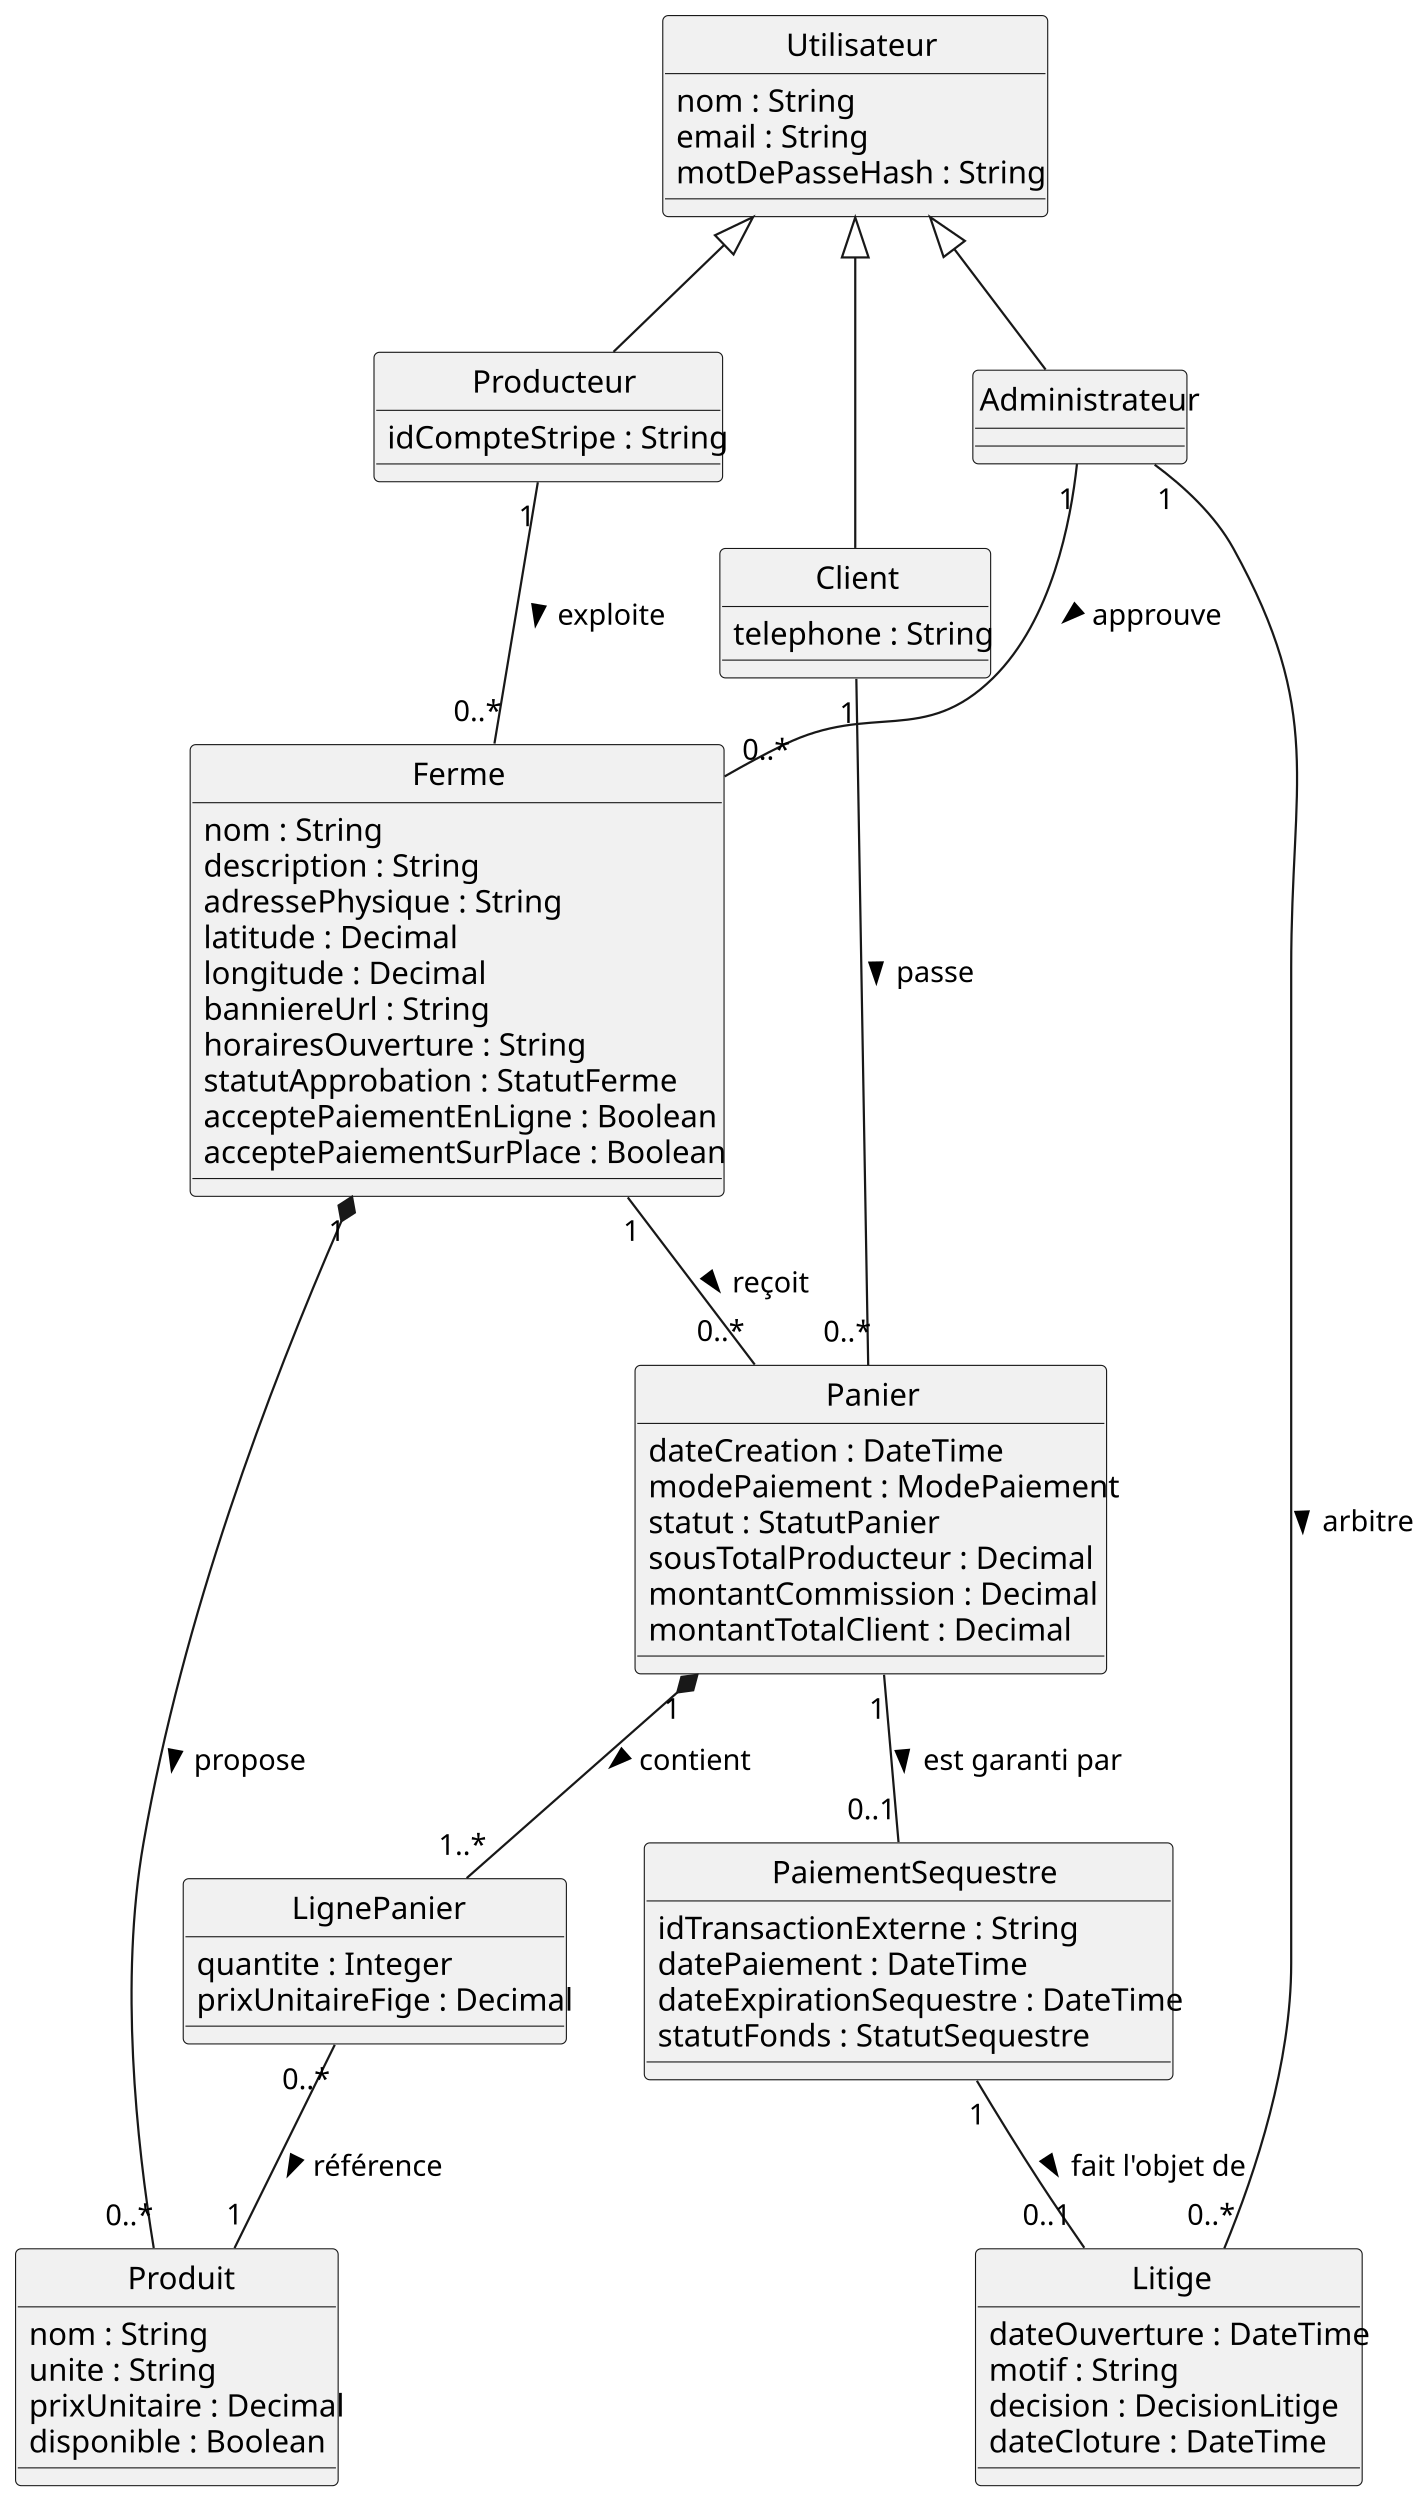
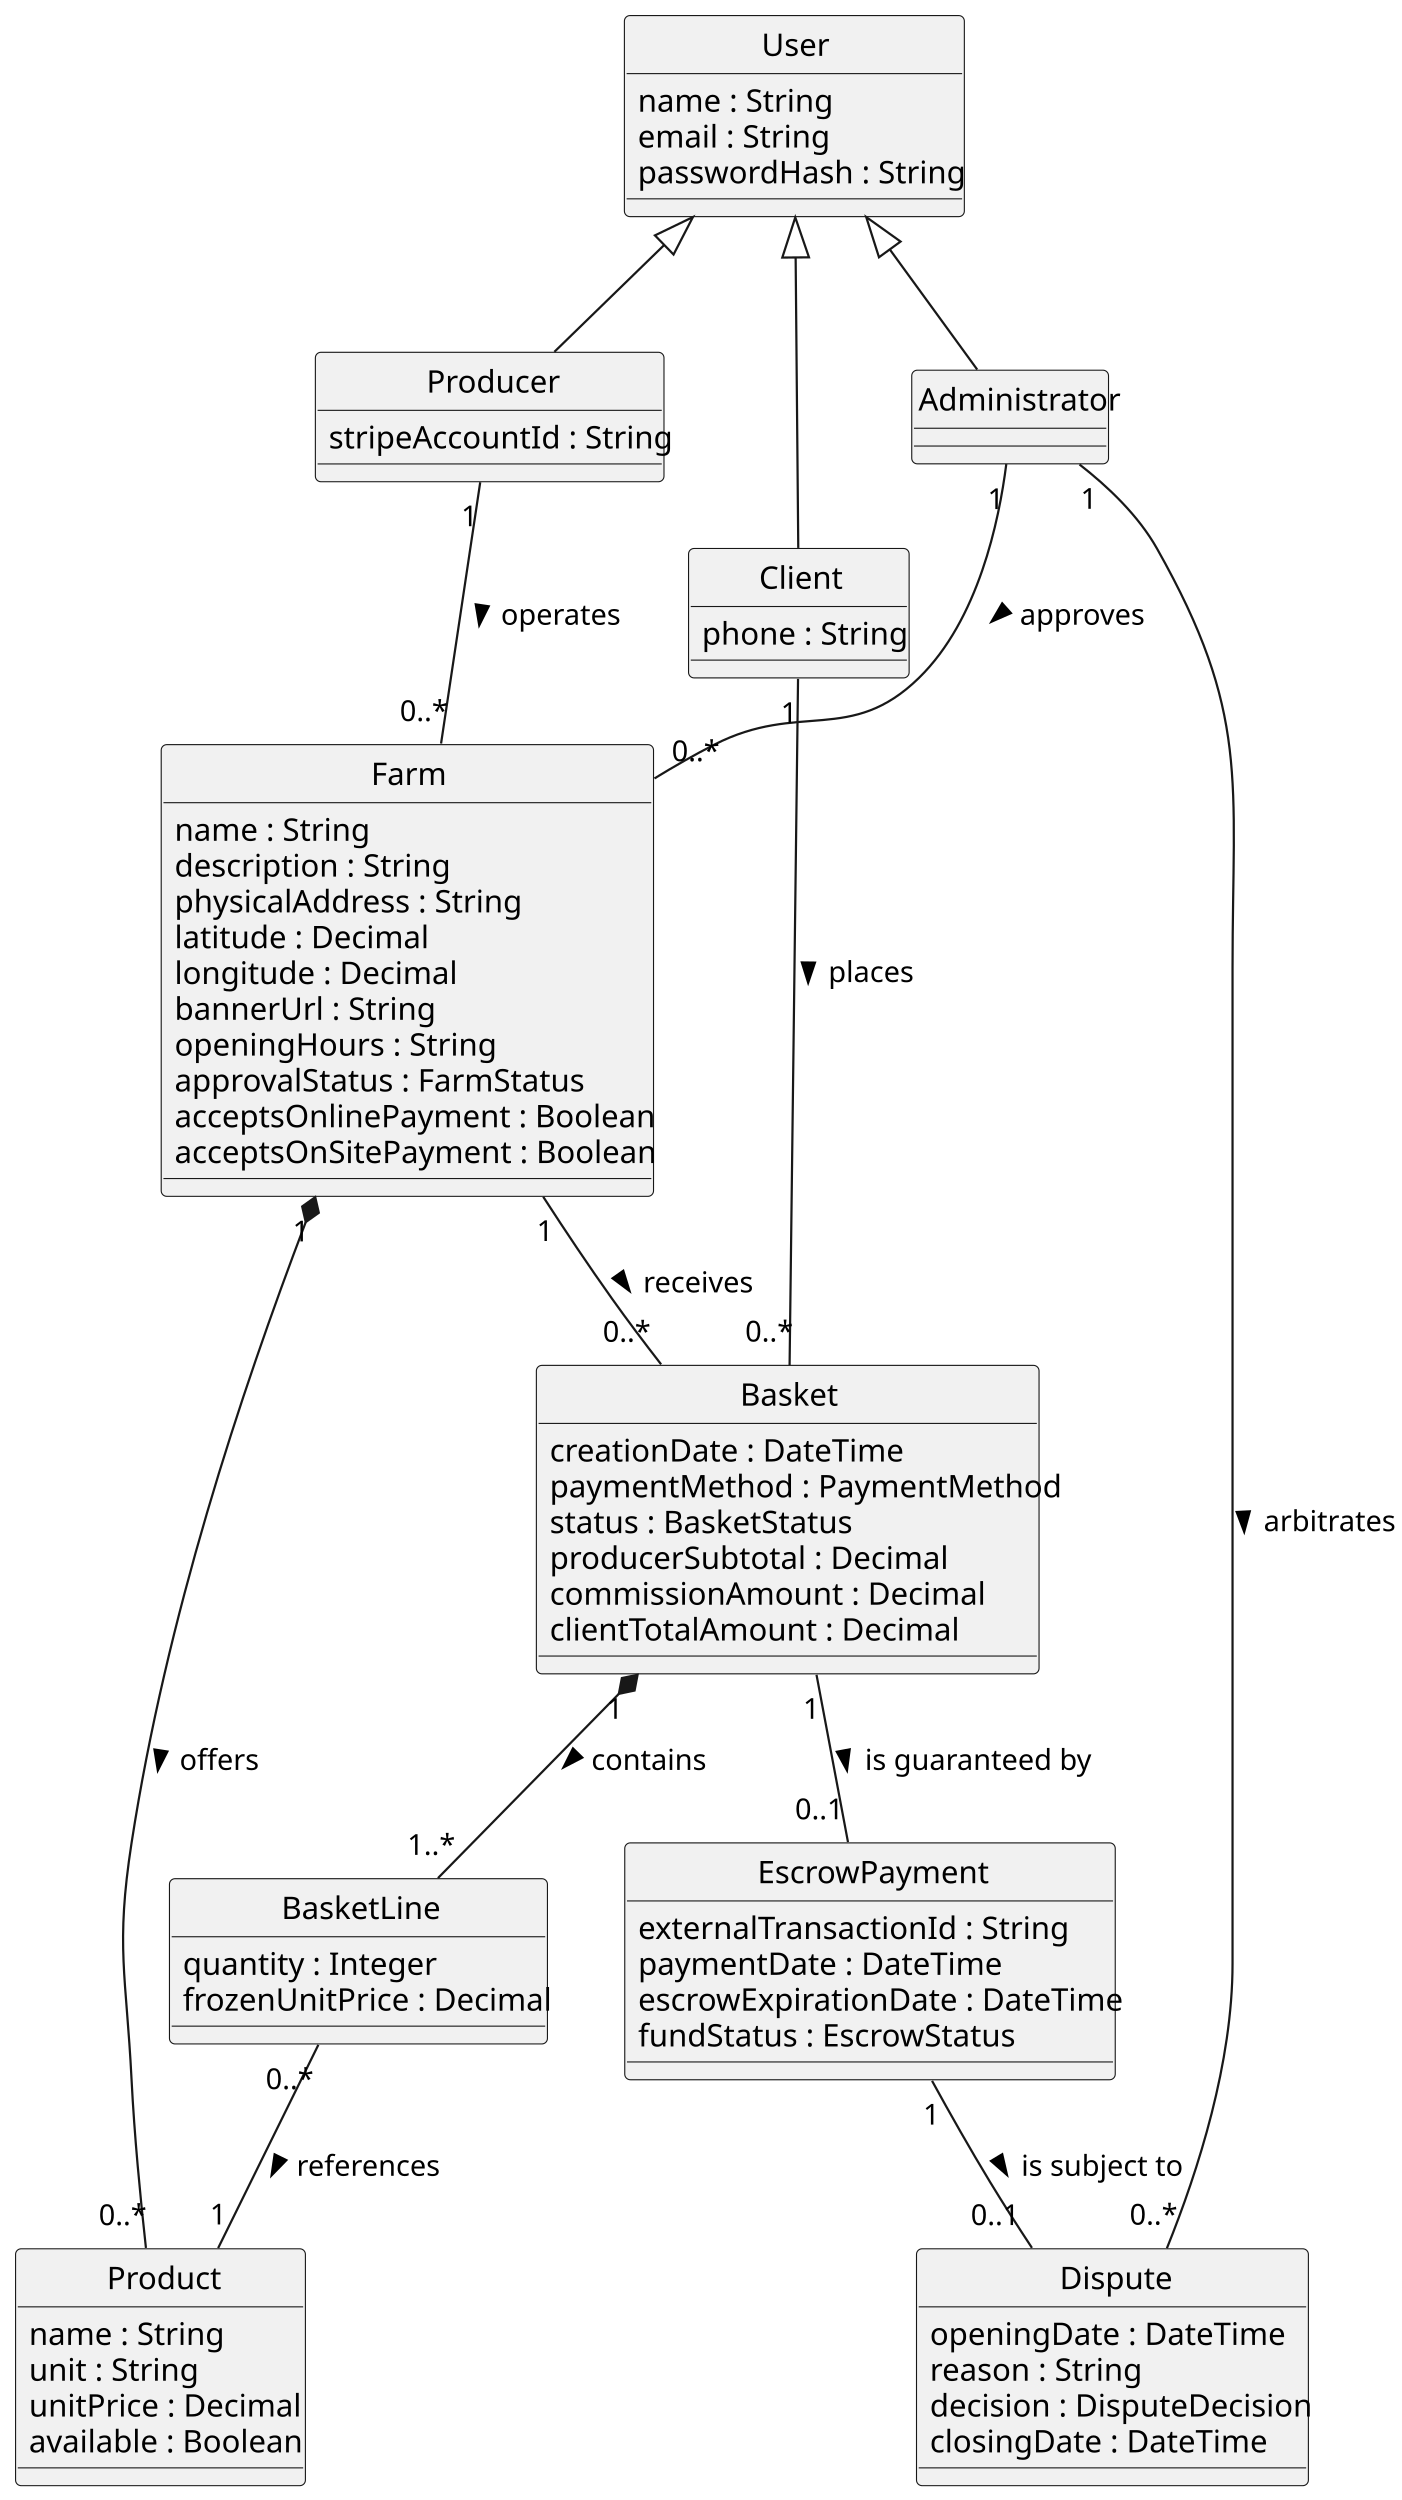
- <svg xmlns="http://www.w3.org/2000/svg" contentStyleType="text/css" data-diagram-type="CLASS" height="1124px" preserveAspectRatio="none" style="width:639px;height:1124px;background:#FFFFFF;" version="1.1" viewBox="0 0 639 1124" width="639px" zoomAndPan="magnify">
+ <svg xmlns="http://www.w3.org/2000/svg" contentStyleType="text/css" data-diagram-type="CLASS" height="1124px" preserveAspectRatio="none" style="width:630px;height:1124px;background:#FFFFFF;" version="1.1" viewBox="0 0 630 1124" width="630px" zoomAndPan="magnify">
  <defs />
  <g>
-     <g class="entity" data-entity="Utilisateur" data-source-line="253" data-uid="ent0002" id="entity_Utilisateur">
-       <rect fill="#F1F1F1" height="90.394" rx="2.5" ry="2.5" style="stroke:#181818;stroke-width:0.5;" width="173.068" x="297.98" y="7" />
-       <text fill="#000000" font-family="sans-serif" font-size="14" lengthAdjust="spacing" textLength="62.241" x="353.394" y="25.132">Utilisateur</text>
-       <line style="stroke:#181818;stroke-width:0.5;" x1="298.98" x2="470.048" y1="33.099" y2="33.099" />
-       <text fill="#000000" font-family="sans-serif" font-size="14" lengthAdjust="spacing" textLength="75.476" x="303.98" y="50.23">nom : String</text>
-       <text fill="#000000" font-family="sans-serif" font-size="14" lengthAdjust="spacing" textLength="81.696" x="303.98" y="66.329">email : String</text>
-       <text fill="#000000" font-family="sans-serif" font-size="14" lengthAdjust="spacing" textLength="161.068" x="303.98" y="82.428">motDePasseHash : String</text>
-       <line style="stroke:#181818;stroke-width:0.5;" x1="298.98" x2="470.048" y1="89.394" y2="89.394" />
+     <g class="entity" data-entity="User" data-source-line="256" data-uid="ent0002" id="entity_User">
+       <rect fill="#F1F1F1" height="90.394" rx="2.5" ry="2.5" style="stroke:#181818;stroke-width:0.5;" width="152.841" x="280.73" y="7" />
+       <text fill="#000000" font-family="sans-serif" font-size="14" lengthAdjust="spacing" textLength="29.559" x="342.371" y="25.132">User</text>
+       <line style="stroke:#181818;stroke-width:0.5;" x1="281.73" x2="432.571" y1="33.099" y2="33.099" />
+       <text fill="#000000" font-family="sans-serif" font-size="14" lengthAdjust="spacing" textLength="83.262" x="286.73" y="50.23">name : String</text>
+       <text fill="#000000" font-family="sans-serif" font-size="14" lengthAdjust="spacing" textLength="81.696" x="286.73" y="66.329">email : String</text>
+       <text fill="#000000" font-family="sans-serif" font-size="14" lengthAdjust="spacing" textLength="140.841" x="286.73" y="82.428">passwordHash : String</text>
+       <line style="stroke:#181818;stroke-width:0.5;" x1="281.73" x2="432.571" y1="89.394" y2="89.394" />
    </g>
-     <g class="entity" data-entity="Client" data-source-line="259" data-uid="ent0003" id="entity_Client">
-       <rect fill="#F1F1F1" height="58.197" rx="2.5" ry="2.5" style="stroke:#181818;stroke-width:0.5;" width="121.744" x="323.65" y="246.59" />
-       <text fill="#000000" font-family="sans-serif" font-size="14" lengthAdjust="spacing" textLength="35.793" x="366.626" y="264.722">Client</text>
-       <line style="stroke:#181818;stroke-width:0.5;" x1="324.65" x2="444.394" y1="272.689" y2="272.689" />
-       <text fill="#000000" font-family="sans-serif" font-size="14" lengthAdjust="spacing" textLength="109.744" x="329.65" y="289.82">telephone : String</text>
-       <line style="stroke:#181818;stroke-width:0.5;" x1="324.65" x2="444.394" y1="296.787" y2="296.787" />
+     <g class="entity" data-entity="Client" data-source-line="262" data-uid="ent0003" id="entity_Client">
+       <rect fill="#F1F1F1" height="58.197" rx="2.5" ry="2.5" style="stroke:#181818;stroke-width:0.5;" width="99.172" x="309.57" y="246.59" />
+       <text fill="#000000" font-family="sans-serif" font-size="14" lengthAdjust="spacing" textLength="35.793" x="341.26" y="264.722">Client</text>
+       <line style="stroke:#181818;stroke-width:0.5;" x1="310.57" x2="407.742" y1="272.689" y2="272.689" />
+       <text fill="#000000" font-family="sans-serif" font-size="14" lengthAdjust="spacing" textLength="87.172" x="315.57" y="289.82">phone : String</text>
+       <line style="stroke:#181818;stroke-width:0.5;" x1="310.57" x2="407.742" y1="296.787" y2="296.787" />
    </g>
-     <g class="entity" data-entity="Producteur" data-source-line="263" data-uid="ent0004" id="entity_Producteur">
-       <rect fill="#F1F1F1" height="58.197" rx="2.5" ry="2.5" style="stroke:#181818;stroke-width:0.5;" width="156.731" x="168.15" y="158.39" />
-       <text fill="#000000" font-family="sans-serif" font-size="14" lengthAdjust="spacing" textLength="68.482" x="212.274" y="176.522">Producteur</text>
-       <line style="stroke:#181818;stroke-width:0.5;" x1="169.15" x2="323.88" y1="184.489" y2="184.489" />
-       <text fill="#000000" font-family="sans-serif" font-size="14" lengthAdjust="spacing" textLength="144.731" x="174.15" y="201.62">idCompteStripe : String</text>
-       <line style="stroke:#181818;stroke-width:0.5;" x1="169.15" x2="323.88" y1="208.587" y2="208.587" />
+     <g class="entity" data-entity="Producer" data-source-line="266" data-uid="ent0004" id="entity_Producer">
+       <rect fill="#F1F1F1" height="58.197" rx="2.5" ry="2.5" style="stroke:#181818;stroke-width:0.5;" width="156.737" x="141.79" y="158.39" />
+       <text fill="#000000" font-family="sans-serif" font-size="14" lengthAdjust="spacing" textLength="56.807" x="191.755" y="176.522">Producer</text>
+       <line style="stroke:#181818;stroke-width:0.5;" x1="142.79" x2="297.527" y1="184.489" y2="184.489" />
+       <text fill="#000000" font-family="sans-serif" font-size="14" lengthAdjust="spacing" textLength="144.737" x="147.79" y="201.62">stripeAccountId : String</text>
+       <line style="stroke:#181818;stroke-width:0.5;" x1="142.79" x2="297.527" y1="208.587" y2="208.587" />
    </g>
-     <g class="entity" data-entity="Administrateur" data-source-line="267" data-uid="ent0005" id="entity_Administrateur">
-       <rect fill="#F1F1F1" height="42.099" rx="2.5" ry="2.5" style="stroke:#181818;stroke-width:0.5;" width="96.255" x="437.39" y="166.44" />
-       <text fill="#000000" font-family="sans-serif" font-size="14" lengthAdjust="spacing" textLength="90.255" x="440.39" y="184.572">Administrateur</text>
-       <line style="stroke:#181818;stroke-width:0.5;" x1="438.39" x2="532.645" y1="192.539" y2="192.539" />
-       <line style="stroke:#181818;stroke-width:0.5;" x1="438.39" x2="532.645" y1="200.539" y2="200.539" />
+     <g class="entity" data-entity="Administrator" data-source-line="270" data-uid="ent0005" id="entity_Administrator">
+       <rect fill="#F1F1F1" height="42.099" rx="2.5" ry="2.5" style="stroke:#181818;stroke-width:0.5;" width="88.469" x="409.92" y="166.44" />
+       <text fill="#000000" font-family="sans-serif" font-size="14" lengthAdjust="spacing" textLength="82.469" x="412.92" y="184.572">Administrator</text>
+       <line style="stroke:#181818;stroke-width:0.5;" x1="410.92" x2="497.389" y1="192.539" y2="192.539" />
+       <line style="stroke:#181818;stroke-width:0.5;" x1="410.92" x2="497.389" y1="200.539" y2="200.539" />
    </g>
-     <g class="entity" data-entity="Ferme" data-source-line="270" data-uid="ent0006" id="entity_Ferme">
-       <rect fill="#F1F1F1" height="203.085" rx="2.5" ry="2.5" style="stroke:#181818;stroke-width:0.5;" width="240.033" x="85.5" y="334.79" />
-       <text fill="#000000" font-family="sans-serif" font-size="14" lengthAdjust="spacing" textLength="40.448" x="185.292" y="352.922">Ferme</text>
-       <line style="stroke:#181818;stroke-width:0.5;" x1="86.5" x2="324.533" y1="360.889" y2="360.889" />
-       <text fill="#000000" font-family="sans-serif" font-size="14" lengthAdjust="spacing" textLength="75.476" x="91.5" y="378.021">nom : String</text>
-       <text fill="#000000" font-family="sans-serif" font-size="14" lengthAdjust="spacing" textLength="115.944" x="91.5" y="394.119">description : String</text>
-       <text fill="#000000" font-family="sans-serif" font-size="14" lengthAdjust="spacing" textLength="155.641" x="91.5" y="410.218">adressePhysique : String</text>
-       <text fill="#000000" font-family="sans-serif" font-size="14" lengthAdjust="spacing" textLength="107.379" x="91.5" y="426.316">latitude : Decimal</text>
-       <text fill="#000000" font-family="sans-serif" font-size="14" lengthAdjust="spacing" textLength="119.061" x="91.5" y="442.415">longitude : Decimal</text>
-       <text fill="#000000" font-family="sans-serif" font-size="14" lengthAdjust="spacing" textLength="120.613" x="91.5" y="458.514">banniereUrl : String</text>
-       <text fill="#000000" font-family="sans-serif" font-size="14" lengthAdjust="spacing" textLength="161.068" x="91.5" y="474.612">horairesOuverture : String</text>
-       <text fill="#000000" font-family="sans-serif" font-size="14" lengthAdjust="spacing" textLength="198.44" x="91.5" y="490.711">statutApprobation : StatutFerme</text>
-       <text fill="#000000" font-family="sans-serif" font-size="14" lengthAdjust="spacing" textLength="222.606" x="91.5" y="506.81">acceptePaiementEnLigne : Boolean</text>
-       <text fill="#000000" font-family="sans-serif" font-size="14" lengthAdjust="spacing" textLength="228.033" x="91.5" y="522.908">acceptePaiementSurPlace : Boolean</text>
-       <line style="stroke:#181818;stroke-width:0.5;" x1="86.5" x2="324.533" y1="529.875" y2="529.875" />
+     <g class="entity" data-entity="Farm" data-source-line="273" data-uid="ent0006" id="entity_Farm">
+       <rect fill="#F1F1F1" height="203.085" rx="2.5" ry="2.5" style="stroke:#181818;stroke-width:0.5;" width="221.344" x="72.48" y="334.79" />
+       <text fill="#000000" font-family="sans-serif" font-size="14" lengthAdjust="spacing" textLength="32.662" x="166.821" y="352.922">Farm</text>
+       <line style="stroke:#181818;stroke-width:0.5;" x1="73.48" x2="292.824" y1="360.889" y2="360.889" />
+       <text fill="#000000" font-family="sans-serif" font-size="14" lengthAdjust="spacing" textLength="83.262" x="78.48" y="378.021">name : String</text>
+       <text fill="#000000" font-family="sans-serif" font-size="14" lengthAdjust="spacing" textLength="115.944" x="78.48" y="394.119">description : String</text>
+       <text fill="#000000" font-family="sans-serif" font-size="14" lengthAdjust="spacing" textLength="150.179" x="78.48" y="410.218">physicalAddress : String</text>
+       <text fill="#000000" font-family="sans-serif" font-size="14" lengthAdjust="spacing" textLength="107.379" x="78.48" y="426.316">latitude : Decimal</text>
+       <text fill="#000000" font-family="sans-serif" font-size="14" lengthAdjust="spacing" textLength="119.061" x="78.48" y="442.415">longitude : Decimal</text>
+       <text fill="#000000" font-family="sans-serif" font-size="14" lengthAdjust="spacing" textLength="109.717" x="78.48" y="458.514">bannerUrl : String</text>
+       <text fill="#000000" font-family="sans-serif" font-size="14" lengthAdjust="spacing" textLength="135.413" x="78.48" y="474.612">openingHours : String</text>
+       <text fill="#000000" font-family="sans-serif" font-size="14" lengthAdjust="spacing" textLength="177.413" x="78.48" y="490.711">approvalStatus : FarmStatus</text>
+       <text fill="#000000" font-family="sans-serif" font-size="14" lengthAdjust="spacing" textLength="207.013" x="78.48" y="506.81">acceptsOnlinePayment : Boolean</text>
+       <text fill="#000000" font-family="sans-serif" font-size="14" lengthAdjust="spacing" textLength="209.344" x="78.48" y="522.908">acceptsOnSitePayment : Boolean</text>
+       <line style="stroke:#181818;stroke-width:0.5;" x1="73.48" x2="292.824" y1="529.875" y2="529.875" />
    </g>
-     <g class="entity" data-entity="Produit" data-source-line="283" data-uid="ent0007" id="entity_Produit">
-       <rect fill="#F1F1F1" height="106.493" rx="2.5" ry="2.5" style="stroke:#181818;stroke-width:0.5;" width="145.034" x="7" y="1011.06" />
-       <text fill="#000000" font-family="sans-serif" font-size="14" lengthAdjust="spacing" textLength="44.358" x="57.338" y="1029.192">Produit</text>
-       <line style="stroke:#181818;stroke-width:0.5;" x1="8" x2="151.034" y1="1037.159" y2="1037.159" />
-       <text fill="#000000" font-family="sans-serif" font-size="14" lengthAdjust="spacing" textLength="75.476" x="13" y="1054.291">nom : String</text>
-       <text fill="#000000" font-family="sans-serif" font-size="14" lengthAdjust="spacing" textLength="78.6" x="13" y="1070.389">unite : String</text>
-       <text fill="#000000" font-family="sans-serif" font-size="14" lengthAdjust="spacing" textLength="133.034" x="13" y="1086.488">prixUnitaire : Decimal</text>
-       <text fill="#000000" font-family="sans-serif" font-size="14" lengthAdjust="spacing" textLength="126.096" x="13" y="1102.586">disponible : Boolean</text>
-       <line style="stroke:#181818;stroke-width:0.5;" x1="8" x2="151.034" y1="1109.553" y2="1109.553" />
+     <g class="entity" data-entity="Product" data-source-line="286" data-uid="ent0007" id="entity_Product">
+       <rect fill="#F1F1F1" height="106.493" rx="2.5" ry="2.5" style="stroke:#181818;stroke-width:0.5;" width="130.31" x="7" y="1011.06" />
+       <text fill="#000000" font-family="sans-serif" font-size="14" lengthAdjust="spacing" textLength="48.248" x="48.031" y="1029.192">Product</text>
+       <line style="stroke:#181818;stroke-width:0.5;" x1="8" x2="136.31" y1="1037.159" y2="1037.159" />
+       <text fill="#000000" font-family="sans-serif" font-size="14" lengthAdjust="spacing" textLength="83.262" x="13" y="1054.291">name : String</text>
+       <text fill="#000000" font-family="sans-serif" font-size="14" lengthAdjust="spacing" textLength="70.814" x="13" y="1070.389">unit : String</text>
+       <text fill="#000000" font-family="sans-serif" font-size="14" lengthAdjust="spacing" textLength="116.703" x="13" y="1086.488">unitPrice : Decimal</text>
+       <text fill="#000000" font-family="sans-serif" font-size="14" lengthAdjust="spacing" textLength="118.31" x="13" y="1102.586">available : Boolean</text>
+       <line style="stroke:#181818;stroke-width:0.5;" x1="8" x2="136.31" y1="1109.553" y2="1109.553" />
    </g>
-     <g class="entity" data-entity="Panier" data-source-line="290" data-uid="ent0008" id="entity_Panier">
-       <rect fill="#F1F1F1" height="138.69" rx="2.5" ry="2.5" style="stroke:#181818;stroke-width:0.5;" width="211.999" x="285.52" y="613.87" />
-       <text fill="#000000" font-family="sans-serif" font-size="14" lengthAdjust="spacing" textLength="40.469" x="371.285" y="632.002">Panier</text>
-       <line style="stroke:#181818;stroke-width:0.5;" x1="286.52" x2="496.519" y1="639.969" y2="639.969" />
-       <text fill="#000000" font-family="sans-serif" font-size="14" lengthAdjust="spacing" textLength="152.517" x="291.52" y="657.101">dateCreation : DateTime</text>
-       <text fill="#000000" font-family="sans-serif" font-size="14" lengthAdjust="spacing" textLength="199.999" x="291.52" y="673.199">modePaiement : ModePaiement</text>
-       <text fill="#000000" font-family="sans-serif" font-size="14" lengthAdjust="spacing" textLength="122.958" x="291.52" y="689.298">statut : StatutPanier</text>
-       <text fill="#000000" font-family="sans-serif" font-size="14" lengthAdjust="spacing" textLength="191.413" x="291.52" y="705.396">sousTotalProducteur : Decimal</text>
-       <text fill="#000000" font-family="sans-serif" font-size="14" lengthAdjust="spacing" textLength="189.834" x="291.52" y="721.495">montantCommission : Decimal</text>
-       <text fill="#000000" font-family="sans-serif" font-size="14" lengthAdjust="spacing" textLength="179.737" x="291.52" y="737.594">montantTotalClient : Decimal</text>
-       <line style="stroke:#181818;stroke-width:0.5;" x1="286.52" x2="496.519" y1="744.56" y2="744.56" />
+     <g class="entity" data-entity="Basket" data-source-line="293" data-uid="ent0008" id="entity_Basket">
+       <rect fill="#F1F1F1" height="138.69" rx="2.5" ry="2.5" style="stroke:#181818;stroke-width:0.5;" width="226.006" x="241.15" y="613.87" />
+       <text fill="#000000" font-family="sans-serif" font-size="14" lengthAdjust="spacing" textLength="42.8" x="332.753" y="632.002">Basket</text>
+       <line style="stroke:#181818;stroke-width:0.5;" x1="242.15" x2="466.156" y1="639.969" y2="639.969" />
+       <text fill="#000000" font-family="sans-serif" font-size="14" lengthAdjust="spacing" textLength="151.731" x="247.15" y="657.101">creationDate : DateTime</text>
+       <text fill="#000000" font-family="sans-serif" font-size="14" lengthAdjust="spacing" textLength="214.006" x="247.15" y="673.199">paymentMethod : PaymentMethod</text>
+       <text fill="#000000" font-family="sans-serif" font-size="14" lengthAdjust="spacing" textLength="131.51" x="247.15" y="689.298">status : BasketStatus</text>
+       <text fill="#000000" font-family="sans-serif" font-size="14" lengthAdjust="spacing" textLength="168.861" x="247.15" y="705.396">producerSubtotal : Decimal</text>
+       <text fill="#000000" font-family="sans-serif" font-size="14" lengthAdjust="spacing" textLength="184.386" x="247.15" y="721.495">commissionAmount : Decimal</text>
+       <text fill="#000000" font-family="sans-serif" font-size="14" lengthAdjust="spacing" textLength="174.289" x="247.15" y="737.594">clientTotalAmount : Decimal</text>
+       <line style="stroke:#181818;stroke-width:0.5;" x1="242.15" x2="466.156" y1="744.56" y2="744.56" />
    </g>
-     <g class="entity" data-entity="LignePanier" data-source-line="299" data-uid="ent0009" id="entity_LignePanier">
-       <rect fill="#F1F1F1" height="74.296" rx="2.5" ry="2.5" style="stroke:#181818;stroke-width:0.5;" width="172.269" x="82.38" y="844.66" />
-       <text fill="#000000" font-family="sans-serif" font-size="14" lengthAdjust="spacing" textLength="74.724" x="131.153" y="862.792">LignePanier</text>
-       <line style="stroke:#181818;stroke-width:0.5;" x1="83.38" x2="253.649" y1="870.759" y2="870.759" />
-       <text fill="#000000" font-family="sans-serif" font-size="14" lengthAdjust="spacing" textLength="105.075" x="88.38" y="887.89">quantite : Integer</text>
-       <text fill="#000000" font-family="sans-serif" font-size="14" lengthAdjust="spacing" textLength="160.269" x="88.38" y="903.989">prixUnitaireFige : Decimal</text>
-       <line style="stroke:#181818;stroke-width:0.5;" x1="83.38" x2="253.649" y1="910.956" y2="910.956" />
+     <g class="entity" data-entity="BasketLine" data-source-line="302" data-uid="ent0009" id="entity_BasketLine">
+       <rect fill="#F1F1F1" height="74.296" rx="2.5" ry="2.5" style="stroke:#181818;stroke-width:0.5;" width="169.938" x="76.19" y="844.66" />
+       <text fill="#000000" font-family="sans-serif" font-size="14" lengthAdjust="spacing" textLength="69.269" x="126.525" y="862.792">BasketLine</text>
+       <line style="stroke:#181818;stroke-width:0.5;" x1="77.19" x2="245.127" y1="870.759" y2="870.759" />
+       <text fill="#000000" font-family="sans-serif" font-size="14" lengthAdjust="spacing" textLength="104.289" x="82.19" y="887.89">quantity : Integer</text>
+       <text fill="#000000" font-family="sans-serif" font-size="14" lengthAdjust="spacing" textLength="157.938" x="82.19" y="903.989">frozenUnitPrice : Decimal</text>
+       <line style="stroke:#181818;stroke-width:0.5;" x1="77.19" x2="245.127" y1="910.956" y2="910.956" />
    </g>
-     <g class="entity" data-entity="PaiementSequestre" data-source-line="304" data-uid="ent0010" id="entity_PaiementSequestre">
-       <rect fill="#F1F1F1" height="106.493" rx="2.5" ry="2.5" style="stroke:#181818;stroke-width:0.5;" width="237.675" x="289.68" y="828.56" />
-       <text fill="#000000" font-family="sans-serif" font-size="14" lengthAdjust="spacing" textLength="122.965" x="347.035" y="846.692">PaiementSequestre</text>
-       <line style="stroke:#181818;stroke-width:0.5;" x1="290.68" x2="526.355" y1="854.659" y2="854.659" />
-       <text fill="#000000" font-family="sans-serif" font-size="14" lengthAdjust="spacing" textLength="180.53" x="295.68" y="871.79">idTransactionExterne : String</text>
-       <text fill="#000000" font-family="sans-serif" font-size="14" lengthAdjust="spacing" textLength="158.744" x="295.68" y="887.889">datePaiement : DateTime</text>
-       <text fill="#000000" font-family="sans-serif" font-size="14" lengthAdjust="spacing" textLength="225.675" x="295.68" y="903.988">dateExpirationSequestre : DateTime</text>
-       <text fill="#000000" font-family="sans-serif" font-size="14" lengthAdjust="spacing" textLength="185.22" x="295.68" y="920.086">statutFonds : StatutSequestre</text>
-       <line style="stroke:#181818;stroke-width:0.5;" x1="290.68" x2="526.355" y1="927.053" y2="927.053" />
+     <g class="entity" data-entity="EscrowPayment" data-source-line="307" data-uid="ent0010" id="entity_EscrowPayment">
+       <rect fill="#F1F1F1" height="106.493" rx="2.5" ry="2.5" style="stroke:#181818;stroke-width:0.5;" width="220.523" x="280.89" y="828.56" />
+       <text fill="#000000" font-family="sans-serif" font-size="14" lengthAdjust="spacing" textLength="101.144" x="340.579" y="846.692">EscrowPayment</text>
+       <line style="stroke:#181818;stroke-width:0.5;" x1="281.89" x2="500.413" y1="854.659" y2="854.659" />
+       <text fill="#000000" font-family="sans-serif" font-size="14" lengthAdjust="spacing" textLength="182.868" x="286.89" y="871.79">externalTransactionId : String</text>
+       <text fill="#000000" font-family="sans-serif" font-size="14" lengthAdjust="spacing" textLength="155.62" x="286.89" y="887.889">paymentDate : DateTime</text>
+       <text fill="#000000" font-family="sans-serif" font-size="14" lengthAdjust="spacing" textLength="208.523" x="286.89" y="903.988">escrowExpirationDate : DateTime</text>
+       <text fill="#000000" font-family="sans-serif" font-size="14" lengthAdjust="spacing" textLength="164.192" x="286.89" y="920.086">fundStatus : EscrowStatus</text>
+       <line style="stroke:#181818;stroke-width:0.5;" x1="281.89" x2="500.413" y1="927.053" y2="927.053" />
    </g>
-     <g class="entity" data-entity="Litige" data-source-line="311" data-uid="ent0011" id="entity_Litige">
-       <rect fill="#F1F1F1" height="106.493" rx="2.5" ry="2.5" style="stroke:#181818;stroke-width:0.5;" width="173.848" x="438.59" y="1011.06" />
-       <text fill="#000000" font-family="sans-serif" font-size="14" lengthAdjust="spacing" textLength="33.469" x="508.779" y="1029.192">Litige</text>
-       <line style="stroke:#181818;stroke-width:0.5;" x1="439.59" x2="611.438" y1="1037.159" y2="1037.159" />
-       <text fill="#000000" font-family="sans-serif" font-size="14" lengthAdjust="spacing" textLength="161.848" x="444.59" y="1054.291">dateOuverture : DateTime</text>
-       <text fill="#000000" font-family="sans-serif" font-size="14" lengthAdjust="spacing" textLength="78.579" x="444.59" y="1070.389">motif : String</text>
-       <text fill="#000000" font-family="sans-serif" font-size="14" lengthAdjust="spacing" textLength="150.192" x="444.59" y="1086.488">decision : DecisionLitige</text>
-       <text fill="#000000" font-family="sans-serif" font-size="14" lengthAdjust="spacing" textLength="144.731" x="444.59" y="1102.586">dateCloture : DateTime</text>
-       <line style="stroke:#181818;stroke-width:0.5;" x1="439.59" x2="611.438" y1="1109.553" y2="1109.553" />
+     <g class="entity" data-entity="Dispute" data-source-line="314" data-uid="ent0011" id="entity_Dispute">
+       <rect fill="#F1F1F1" height="106.493" rx="2.5" ry="2.5" style="stroke:#181818;stroke-width:0.5;" width="176.192" x="412.06" y="1011.06" />
+       <text fill="#000000" font-family="sans-serif" font-size="14" lengthAdjust="spacing" textLength="47.469" x="476.422" y="1029.192">Dispute</text>
+       <line style="stroke:#181818;stroke-width:0.5;" x1="413.06" x2="587.252" y1="1037.159" y2="1037.159" />
+       <text fill="#000000" font-family="sans-serif" font-size="14" lengthAdjust="spacing" textLength="151.751" x="418.06" y="1054.291">openingDate : DateTime</text>
+       <text fill="#000000" font-family="sans-serif" font-size="14" lengthAdjust="spacing" textLength="91.048" x="418.06" y="1070.389">reason : String</text>
+       <text fill="#000000" font-family="sans-serif" font-size="14" lengthAdjust="spacing" textLength="164.192" x="418.06" y="1086.488">decision : DisputeDecision</text>
+       <text fill="#000000" font-family="sans-serif" font-size="14" lengthAdjust="spacing" textLength="145.503" x="418.06" y="1102.586">closingDate : DateTime</text>
+       <line style="stroke:#181818;stroke-width:0.5;" x1="413.06" x2="587.252" y1="1109.553" y2="1109.553" />
    </g>
-     <g class="link" data-entity-1="Utilisateur" data-entity-2="Client" data-source-line="318" data-uid="lnk12" id="link_Utilisateur_Client">
-       <path codeLine="318" d="M384.52,115.75 C384.52,160.09 384.52,208.79 384.52,246.36" fill="none" id="Utilisateur-backto-Client" style="stroke:#181818;stroke-width:1;" />
-       <polygon fill="none" points="384.52,97.75,378.52,115.75,390.52,115.75,384.52,97.75" style="stroke:#181818;stroke-width:1;" />
+     <g class="link" data-entity-1="User" data-entity-2="Client" data-source-line="321" data-uid="lnk12" id="link_User_Client">
+       <path codeLine="321" d="M357.722,115.749 C358.122,160.089 358.56,208.79 358.9,246.36" fill="none" id="User-backto-Client" style="stroke:#181818;stroke-width:1;" />
+       <polygon fill="none" points="357.56,97.75,351.723,115.803,363.722,115.695,357.56,97.75" style="stroke:#181818;stroke-width:1;" />
    </g>
-     <g class="link" data-entity-1="Utilisateur" data-entity-2="Producteur" data-source-line="319" data-uid="lnk13" id="link_Utilisateur_Producteur">
-       <path codeLine="319" d="M325.625,110.087 C304.925,130.087 294.04,140.59 275.82,158.19" fill="none" id="Utilisateur-backto-Producteur" style="stroke:#181818;stroke-width:1;" />
-       <polygon fill="none" points="338.57,97.58,321.456,105.772,329.794,114.402,338.57,97.58" style="stroke:#181818;stroke-width:1;" />
+     <g class="link" data-entity-1="User" data-entity-2="Producer" data-source-line="322" data-uid="lnk13" id="link_User_Producer">
+       <path codeLine="322" d="M298.641,110.134 C278.091,130.134 267.33,140.59 249.24,158.19" fill="none" id="User-backto-Producer" style="stroke:#181818;stroke-width:1;" />
+       <polygon fill="none" points="311.54,97.58,294.456,105.834,302.825,114.434,311.54,97.58" style="stroke:#181818;stroke-width:1;" />
    </g>
-     <g class="link" data-entity-1="Utilisateur" data-entity-2="Administrateur" data-source-line="320" data-uid="lnk14" id="link_Utilisateur_Administrateur">
-       <path codeLine="320" d="M429.019,111.928 C446.579,135.108 456.34,147.99 470.1,166.15" fill="none" id="Utilisateur-backto-Administrateur" style="stroke:#181818;stroke-width:1;" />
-       <polygon fill="none" points="418.15,97.58,424.237,115.551,433.802,108.305,418.15,97.58" style="stroke:#181818;stroke-width:1;" />
+     <g class="link" data-entity-1="User" data-entity-2="Administrator" data-source-line="323" data-uid="lnk14" id="link_User_Administrator">
+       <path codeLine="323" d="M400.042,112.134 C416.912,135.314 426.14,147.99 439.35,166.15" fill="none" id="User-backto-Administrator" style="stroke:#181818;stroke-width:1;" />
+       <polygon fill="none" points="389.45,97.58,395.191,115.664,404.893,108.603,389.45,97.58" style="stroke:#181818;stroke-width:1;" />
    </g>
-     <g class="link" data-entity-1="Producteur" data-entity-2="Ferme" data-source-line="322" data-uid="lnk15" id="link_Producteur_Ferme">
-       <path codeLine="322" d="M241.81,216.81 C237.04,245.55 229.36,291.76 222.3,334.3" fill="none" id="Producteur-Ferme" style="stroke:#181818;stroke-width:1;" />
-       <polygon fill="#000000" points="240.791,281.097,245.172,272.655,239.373,271.692,240.791,281.097" style="stroke:#000000;stroke-width:1;" />
-       <text fill="#000000" font-family="sans-serif" font-size="13" lengthAdjust="spacing" textLength="44.808" x="250.61" y="280.884">exploite</text>
-       <text fill="#000000" font-family="sans-serif" font-size="13" lengthAdjust="spacing" textLength="7.23" x="233.141" y="236.593">1</text>
-       <text fill="#000000" font-family="sans-serif" font-size="13" lengthAdjust="spacing" textLength="19.513" x="203.877" y="324.182">0..*</text>
+     <g class="link" data-entity-1="Producer" data-entity-2="Farm" data-source-line="325" data-uid="lnk15" id="link_Producer_Farm">
+       <path codeLine="325" d="M215.91,216.81 C211.6,245.55 204.67,291.76 198.3,334.3" fill="none" id="Producer-Farm" style="stroke:#181818;stroke-width:1;" />
+       <polygon fill="#000000" points="215.469,281.109,219.716,272.6,213.903,271.728,215.469,281.109" style="stroke:#000000;stroke-width:1;" />
+       <text fill="#000000" font-family="sans-serif" font-size="13" lengthAdjust="spacing" textLength="50.591" x="225.21" y="280.884">operates</text>
+       <text fill="#000000" font-family="sans-serif" font-size="13" lengthAdjust="spacing" textLength="7.23" x="207.336" y="236.593">1</text>
+       <text fill="#000000" font-family="sans-serif" font-size="13" lengthAdjust="spacing" textLength="19.513" x="179.752" y="324.182">0..*</text>
    </g>
-     <g class="link" data-entity-1="Administrateur" data-entity-2="Ferme" data-source-line="323" data-uid="lnk16" id="link_Administrateur_Ferme">
-       <path codeLine="323" d="M484.2,208.64 C481.44,234.4 472.91,278.78 446.52,304.79 C415.28,335.57 391.92,315.54 352.52,334.79 C343.63,339.13 334.66,343.96 325.78,349.08" fill="none" id="Administrateur-Ferme" style="stroke:#181818;stroke-width:1;" />
-       <polygon fill="#000000" points="478.279,279.481,486.997,275.68,483.097,271.282,478.279,279.481" style="stroke:#000000;stroke-width:1;" />
-       <text fill="#000000" font-family="sans-serif" font-size="13" lengthAdjust="spacing" textLength="54.209" x="491.02" y="280.884">approuve</text>
-       <text fill="#000000" font-family="sans-serif" font-size="13" lengthAdjust="spacing" textLength="7.23" x="475.877" y="228.885">1</text>
-       <text fill="#000000" font-family="sans-serif" font-size="13" lengthAdjust="spacing" textLength="19.513" x="333.703" y="341.559">0..*</text>
+     <g class="link" data-entity-1="Administrator" data-entity-2="Farm" data-source-line="326" data-uid="lnk16" id="link_Administrator_Farm">
+       <path codeLine="326" d="M452.43,208.63 C449.17,234.39 439.81,278.76 413.15,304.79 C382.38,334.84 359.45,315.22 321.15,334.79 C312.18,339.37 303.16,344.52 294.25,349.98" fill="none" id="Administrator-Farm" style="stroke:#181818;stroke-width:1;" />
+       <polygon fill="#000000" points="445.802,279.496,454.505,275.661,450.588,271.278,445.802,279.496" style="stroke:#000000;stroke-width:1;" />
+       <text fill="#000000" font-family="sans-serif" font-size="13" lengthAdjust="spacing" textLength="53.479" x="458.53" y="280.884">approves</text>
+       <text fill="#000000" font-family="sans-serif" font-size="13" lengthAdjust="spacing" textLength="7.23" x="443.993" y="228.872">1</text>
+       <text fill="#000000" font-family="sans-serif" font-size="13" lengthAdjust="spacing" textLength="19.513" x="301.992" y="342.224">0..*</text>
    </g>
-     <g class="link" data-entity-1="Ferme" data-entity-2="Produit" data-source-line="324" data-uid="lnk17" id="link_Ferme_Produit">
-       <path codeLine="324" d="M153.493,549.068 C119.863,626.558 82.38,726.33 64.52,828.56 C53.69,890.51 61.32,962.88 69.12,1010.71" fill="none" id="Ferme-backto-Produit" style="stroke:#181818;stroke-width:1;" />
-       <polygon fill="#181818" points="158.27,538.06,152.212,541.971,153.493,549.068,159.551,545.157,158.27,538.06" style="stroke:#181818;stroke-width:1;" />
-       <polygon fill="#000000" points="77.251,795.953,81.768,787.584,75.986,786.527,77.251,795.953" style="stroke:#000000;stroke-width:1;" />
-       <text fill="#000000" font-family="sans-serif" font-size="13" lengthAdjust="spacing" textLength="46.979" x="87.15" y="795.754">propose</text>
-       <text fill="#000000" font-family="sans-serif" font-size="13" lengthAdjust="spacing" textLength="7.23" x="147.71" y="557.932">1</text>
-       <text fill="#000000" font-family="sans-serif" font-size="13" lengthAdjust="spacing" textLength="19.513" x="47.358" y="1000.449">0..*</text>
+     <g class="link" data-entity-1="Farm" data-entity-2="Product" data-source-line="327" data-uid="lnk17" id="link_Farm_Product">
+       <path codeLine="327" d="M137.461,549.455 C107.841,627.265 74.84,727.17 59.15,828.56 C51.92,875.34 56.77,887.79 59.15,935.06 C60.41,959.98 63.04,987.52 65.61,1010.67" fill="none" id="Farm-backto-Product" style="stroke:#181818;stroke-width:1;" />
+       <polygon fill="#181818" points="141.73,538.24,135.857,542.424,137.461,549.455,143.334,545.27,141.73,538.24" style="stroke:#181818;stroke-width:1;" />
+       <polygon fill="#000000" points="70.96,795.975,75.257,787.49,69.449,786.585,70.96,795.975" style="stroke:#000000;stroke-width:1;" />
+       <text fill="#000000" font-family="sans-serif" font-size="13" lengthAdjust="spacing" textLength="32.513" x="80.73" y="795.754">offers</text>
+       <text fill="#000000" font-family="sans-serif" font-size="13" lengthAdjust="spacing" textLength="7.23" x="131.579" y="558.125">1</text>
+       <text fill="#000000" font-family="sans-serif" font-size="13" lengthAdjust="spacing" textLength="19.513" x="44.39" y="1000.404">0..*</text>
    </g>
-     <g class="link" data-entity-1="Client" data-entity-2="Panier" data-source-line="326" data-uid="lnk18" id="link_Client_Panier">
-       <path codeLine="326" d="M385.01,305.21 C386.11,368.76 388.78,523.51 390.34,613.75" fill="none" id="Client-Panier" style="stroke:#181818;stroke-width:1;" />
-       <polygon fill="#000000" points="393.996,441.804,396.779,432.709,390.902,432.811,393.996,441.804" style="stroke:#000000;stroke-width:1;" />
-       <text fill="#000000" font-family="sans-serif" font-size="13" lengthAdjust="spacing" textLength="34.69" x="402.91" y="441.524">passe</text>
-       <text fill="#000000" font-family="sans-serif" font-size="13" lengthAdjust="spacing" textLength="7.23" x="377.413" y="325.034">1</text>
-       <text fill="#000000" font-family="sans-serif" font-size="13" lengthAdjust="spacing" textLength="19.513" x="370.135" y="603.157">0..*</text>
+     <g class="link" data-entity-1="Client" data-entity-2="Basket" data-source-line="329" data-uid="lnk18" id="link_Client_Basket">
+       <path codeLine="329" d="M358.8,305.21 C358.02,368.76 356.11,523.51 355,613.75" fill="none" id="Client-Basket" style="stroke:#181818;stroke-width:1;" />
+       <polygon fill="#000000" points="363.348,441.804,366.399,432.796,360.521,432.723,363.348,441.804" style="stroke:#000000;stroke-width:1;" />
+       <text fill="#000000" font-family="sans-serif" font-size="13" lengthAdjust="spacing" textLength="37.578" x="372.41" y="441.524">places</text>
+       <text fill="#000000" font-family="sans-serif" font-size="13" lengthAdjust="spacing" textLength="7.23" x="351.028" y="325.034">1</text>
+       <text fill="#000000" font-family="sans-serif" font-size="13" lengthAdjust="spacing" textLength="19.513" x="335.029" y="603.157">0..*</text>
    </g>
-     <g class="link" data-entity-1="Ferme" data-entity-2="Panier" data-source-line="327" data-uid="lnk19" id="link_Ferme_Panier">
-       <path codeLine="327" d="M282.24,538.35 C301.46,563.65 321.63,590.2 339.33,613.51" fill="none" id="Ferme-Panier" style="stroke:#181818;stroke-width:1;" />
-       <polygon fill="#000000" points="323.204,580.326,320.074,571.346,315.393,574.901,323.204,580.326" style="stroke:#000000;stroke-width:1;" />
-       <text fill="#000000" font-family="sans-serif" font-size="13" lengthAdjust="spacing" textLength="31.789" x="329.18" y="581.064">reçoit</text>
-       <text fill="#000000" font-family="sans-serif" font-size="13" lengthAdjust="spacing" textLength="7.23" x="280.167" y="557.9">1</text>
-       <text fill="#000000" font-family="sans-serif" font-size="13" lengthAdjust="spacing" textLength="19.513" x="313.227" y="602.89">0..*</text>
+     <g class="link" data-entity-1="Farm" data-entity-2="Basket" data-source-line="330" data-uid="lnk19" id="link_Farm_Basket">
+       <path codeLine="330" d="M244.23,538.07 C254.27,553.6 264.79,569.31 275.15,583.87 C282.08,593.6 289.63,603.64 297.24,613.42" fill="none" id="Farm-Basket" style="stroke:#181818;stroke-width:1;" />
+       <polygon fill="#000000" points="283.027,580.434,280.226,571.345,275.419,574.727,283.027,580.434" style="stroke:#000000;stroke-width:1;" />
+       <text fill="#000000" font-family="sans-serif" font-size="13" lengthAdjust="spacing" textLength="48.407" x="289.15" y="581.064">receives</text>
+       <text fill="#000000" font-family="sans-serif" font-size="13" lengthAdjust="spacing" textLength="7.23" x="241.286" y="557.943">1</text>
+       <text fill="#000000" font-family="sans-serif" font-size="13" lengthAdjust="spacing" textLength="19.513" x="271.004" y="603.266">0..*</text>
    </g>
-     <g class="link" data-entity-1="Panier" data-entity-2="LignePanier" data-source-line="328" data-uid="lnk20" id="link_Panier_LignePanier">
-       <path codeLine="328" d="M304.519,760.916 C269.609,791.696 238.86,818.8 209.82,844.4" fill="none" id="Panier-backto-LignePanier" style="stroke:#181818;stroke-width:1;" />
-       <polygon fill="#181818" points="313.52,752.98,306.374,753.948,304.519,760.916,311.665,759.948,313.52,752.98" style="stroke:#181818;stroke-width:1;" />
-       <polygon fill="#000000" points="274.579,794.341,283.308,790.564,279.421,786.155,274.579,794.341" style="stroke:#000000;stroke-width:1;" />
-       <text fill="#000000" font-family="sans-serif" font-size="13" lengthAdjust="spacing" textLength="45.532" x="287.33" y="795.754">contient</text>
-       <text fill="#000000" font-family="sans-serif" font-size="13" lengthAdjust="spacing" textLength="7.23" x="298.509" y="772.777">1</text>
-       <text fill="#000000" font-family="sans-serif" font-size="13" lengthAdjust="spacing" textLength="19.513" x="197.132" y="833.944">1..*</text>
+     <g class="link" data-entity-1="Basket" data-entity-2="BasketLine" data-source-line="331" data-uid="lnk20" id="link_Basket_BasketLine">
+       <path codeLine="331" d="M278.243,761.543 C248.023,792.323 222.03,818.8 196.9,844.4" fill="none" id="Basket-backto-BasketLine" style="stroke:#181818;stroke-width:1;" />
+       <polygon fill="#181818" points="286.65,752.98,279.592,754.459,278.243,761.543,285.301,760.064,286.65,752.98" style="stroke:#181818;stroke-width:1;" />
+       <polygon fill="#000000" points="253.367,794.602,261.801,790.207,257.607,786.089,253.367,794.602" style="stroke:#000000;stroke-width:1;" />
+       <text fill="#000000" font-family="sans-serif" font-size="13" lengthAdjust="spacing" textLength="48.42" x="265.87" y="795.754">contains</text>
+       <text fill="#000000" font-family="sans-serif" font-size="13" lengthAdjust="spacing" textLength="7.23" x="272.672" y="772.777">1</text>
+       <text fill="#000000" font-family="sans-serif" font-size="13" lengthAdjust="spacing" textLength="19.513" x="183.117" y="833.944">1..*</text>
    </g>
-     <g class="link" data-entity-1="LignePanier" data-entity-2="Produit" data-source-line="329" data-uid="lnk21" id="link_LignePanier_Produit">
-       <path codeLine="329" d="M150.51,919.34 C137.55,945.6 119.89,981.42 105.43,1010.75" fill="none" id="LignePanier-Produit" style="stroke:#181818;stroke-width:1;" />
-       <polygon fill="#000000" points="129.478,978.019,136.115,971.206,130.843,968.607,129.478,978.019" style="stroke:#000000;stroke-width:1;" />
-       <text fill="#000000" font-family="sans-serif" font-size="13" lengthAdjust="spacing" textLength="54.92" x="140.69" y="978.254">référence</text>
-       <text fill="#000000" font-family="sans-serif" font-size="13" lengthAdjust="spacing" textLength="19.513" x="126.827" y="939.269">0..*</text>
-       <text fill="#000000" font-family="sans-serif" font-size="13" lengthAdjust="spacing" textLength="7.23" x="101.739" y="1000.119">1</text>
+     <g class="link" data-entity-1="BasketLine" data-entity-2="Product" data-source-line="332" data-uid="lnk21" id="link_BasketLine_Product">
+       <path codeLine="332" d="M143.14,919.34 C130.19,945.6 112.53,981.42 98.07,1010.75" fill="none" id="BasketLine-Product" style="stroke:#181818;stroke-width:1;" />
+       <polygon fill="#000000" points="122.109,978.019,128.745,971.206,123.473,968.607,122.109,978.019" style="stroke:#000000;stroke-width:1;" />
+       <text fill="#000000" font-family="sans-serif" font-size="13" lengthAdjust="spacing" textLength="61.42" x="133.32" y="978.254">references</text>
+       <text fill="#000000" font-family="sans-serif" font-size="13" lengthAdjust="spacing" textLength="19.513" x="119.454" y="939.269">0..*</text>
+       <text fill="#000000" font-family="sans-serif" font-size="13" lengthAdjust="spacing" textLength="7.23" x="94.379" y="1000.119">1</text>
    </g>
-     <g class="link" data-entity-1="Panier" data-entity-2="PaiementSequestre" data-source-line="331" data-uid="lnk22" id="link_Panier_PaiementSequestre">
-       <path codeLine="331" d="M397.46,752.98 C399.6,777.67 401.97,805.1 403.97,828.2" fill="none" id="Panier-PaiementSequestre" style="stroke:#181818;stroke-width:1;" />
-       <polygon fill="#000000" points="406.461,796.016,408.609,786.751,402.753,787.258,406.461,796.016" style="stroke:#000000;stroke-width:1;" />
-       <text fill="#000000" font-family="sans-serif" font-size="13" lengthAdjust="spacing" textLength="83.103" x="415.03" y="795.754">est garanti par</text>
-       <text fill="#000000" font-family="sans-serif" font-size="13" lengthAdjust="spacing" textLength="7.23" x="390.712" y="772.777">1</text>
-       <text fill="#000000" font-family="sans-serif" font-size="13" lengthAdjust="spacing" textLength="21.684" x="380.902" y="817.938">0..1</text>
+     <g class="link" data-entity-1="Basket" data-entity-2="EscrowPayment" data-source-line="334" data-uid="lnk22" id="link_Basket_EscrowPayment">
+       <path codeLine="334" d="M367.1,752.98 C371.74,777.67 376.91,805.1 381.25,828.2" fill="none" id="Basket-EscrowPayment" style="stroke:#181818;stroke-width:1;" />
+       <polygon fill="#000000" points="380.794,795.948,382.01,786.516,376.234,787.602,380.794,795.948" style="stroke:#000000;stroke-width:1;" />
+       <text fill="#000000" font-family="sans-serif" font-size="13" lengthAdjust="spacing" textLength="96.123" x="388.87" y="795.754">is guaranteed by</text>
+       <text fill="#000000" font-family="sans-serif" font-size="13" lengthAdjust="spacing" textLength="7.23" x="361.041" y="772.777">1</text>
+       <text fill="#000000" font-family="sans-serif" font-size="13" lengthAdjust="spacing" textLength="21.684" x="357.429" y="817.938">0..1</text>
    </g>
-     <g class="link" data-entity-1="PaiementSequestre" data-entity-2="Litige" data-source-line="332" data-uid="lnk23" id="link_PaiementSequestre_Litige">
-       <path codeLine="332" d="M439.2,935.51 C448.11,950.38 458.01,966.47 467.52,981.06 C473.81,990.72 480.72,1000.86 487.5,1010.6" fill="none" id="PaiementSequestre-Litige" style="stroke:#181818;stroke-width:1;" />
-       <polygon fill="#000000" points="475.225,977.74,472.803,968.542,467.86,971.722,475.225,977.74" style="stroke:#000000;stroke-width:1;" />
-       <text fill="#000000" font-family="sans-serif" font-size="13" lengthAdjust="spacing" textLength="72.585" x="481.52" y="978.254">fait l'objet de</text>
-       <text fill="#000000" font-family="sans-serif" font-size="13" lengthAdjust="spacing" textLength="7.23" x="435.527" y="955.16">1</text>
-       <text fill="#000000" font-family="sans-serif" font-size="13" lengthAdjust="spacing" textLength="21.684" x="459.726" y="1000.324">0..1</text>
+     <g class="link" data-entity-1="EscrowPayment" data-entity-2="Dispute" data-source-line="335" data-uid="lnk23" id="link_EscrowPayment_Dispute">
+       <path codeLine="335" d="M419.05,935.55 C427.2,950.42 436.31,966.5 445.15,981.06 C451.04,990.75 457.55,1000.91 463.97,1010.65" fill="none" id="EscrowPayment-Dispute" style="stroke:#181818;stroke-width:1;" />
+       <polygon fill="#000000" points="452.717,977.825,450.596,968.554,445.551,971.572,452.717,977.825" style="stroke:#000000;stroke-width:1;" />
+       <text fill="#000000" font-family="sans-serif" font-size="13" lengthAdjust="spacing" textLength="68.644" x="459.15" y="978.254">is subject to</text>
+       <text fill="#000000" font-family="sans-serif" font-size="13" lengthAdjust="spacing" textLength="7.23" x="415.038" y="955.205">1</text>
+       <text fill="#000000" font-family="sans-serif" font-size="13" lengthAdjust="spacing" textLength="21.684" x="436.453" y="1000.381">0..1</text>
    </g>
-     <g class="link" data-entity-1="Administrateur" data-entity-2="Litige" data-source-line="333" data-uid="lnk24" id="link_Administrateur_Litige">
-       <path codeLine="333" d="M519.13,208.91 C532.29,218.66 546.2,231.51 554.52,246.59 C595.4,320.74 580.52,350.65 580.52,435.33 C580.52,435.33 580.52,435.33 580.52,882.81 C580.52,927.36 564.99,975.52 550.44,1010.87" fill="none" id="Administrateur-Litige" style="stroke:#181818;stroke-width:1;" />
-       <polygon fill="#000000" points="585.715,688.691,588.299,679.538,582.426,679.767,585.715,688.691" style="stroke:#000000;stroke-width:1;" />
-       <text fill="#000000" font-family="sans-serif" font-size="13" lengthAdjust="spacing" textLength="36.848" x="594.52" y="688.414">arbitre</text>
-       <text fill="#000000" font-family="sans-serif" font-size="13" lengthAdjust="spacing" textLength="7.23" x="520.254" y="228.869">1</text>
-       <text fill="#000000" font-family="sans-serif" font-size="13" lengthAdjust="spacing" textLength="19.513" x="533.743" y="1000.257">0..*</text>
+     <g class="link" data-entity-1="Administrator" data-entity-2="Dispute" data-source-line="336" data-uid="lnk24" id="link_Administrator_Dispute">
+       <path codeLine="336" d="M485.34,208.82 C498.07,218.72 511.75,231.7 520.15,246.59 C562.03,320.83 554.15,350.1 554.15,435.33 C554.15,435.33 554.15,435.33 554.15,882.81 C554.15,927.29 538.91,975.45 524.63,1010.83" fill="none" id="Administrator-Dispute" style="stroke:#181818;stroke-width:1;" />
+       <polygon fill="#000000" points="559.395,688.688,561.888,679.51,556.017,679.798,559.395,688.688" style="stroke:#000000;stroke-width:1;" />
+       <text fill="#000000" font-family="sans-serif" font-size="13" lengthAdjust="spacing" textLength="54.19" x="568.15" y="688.414">arbitrates</text>
+       <text fill="#000000" font-family="sans-serif" font-size="13" lengthAdjust="spacing" textLength="7.23" x="485.811" y="228.755">1</text>
+       <text fill="#000000" font-family="sans-serif" font-size="13" lengthAdjust="spacing" textLength="19.513" x="507.867" y="1000.211">0..*</text>
    </g>
  </g>
</svg>
